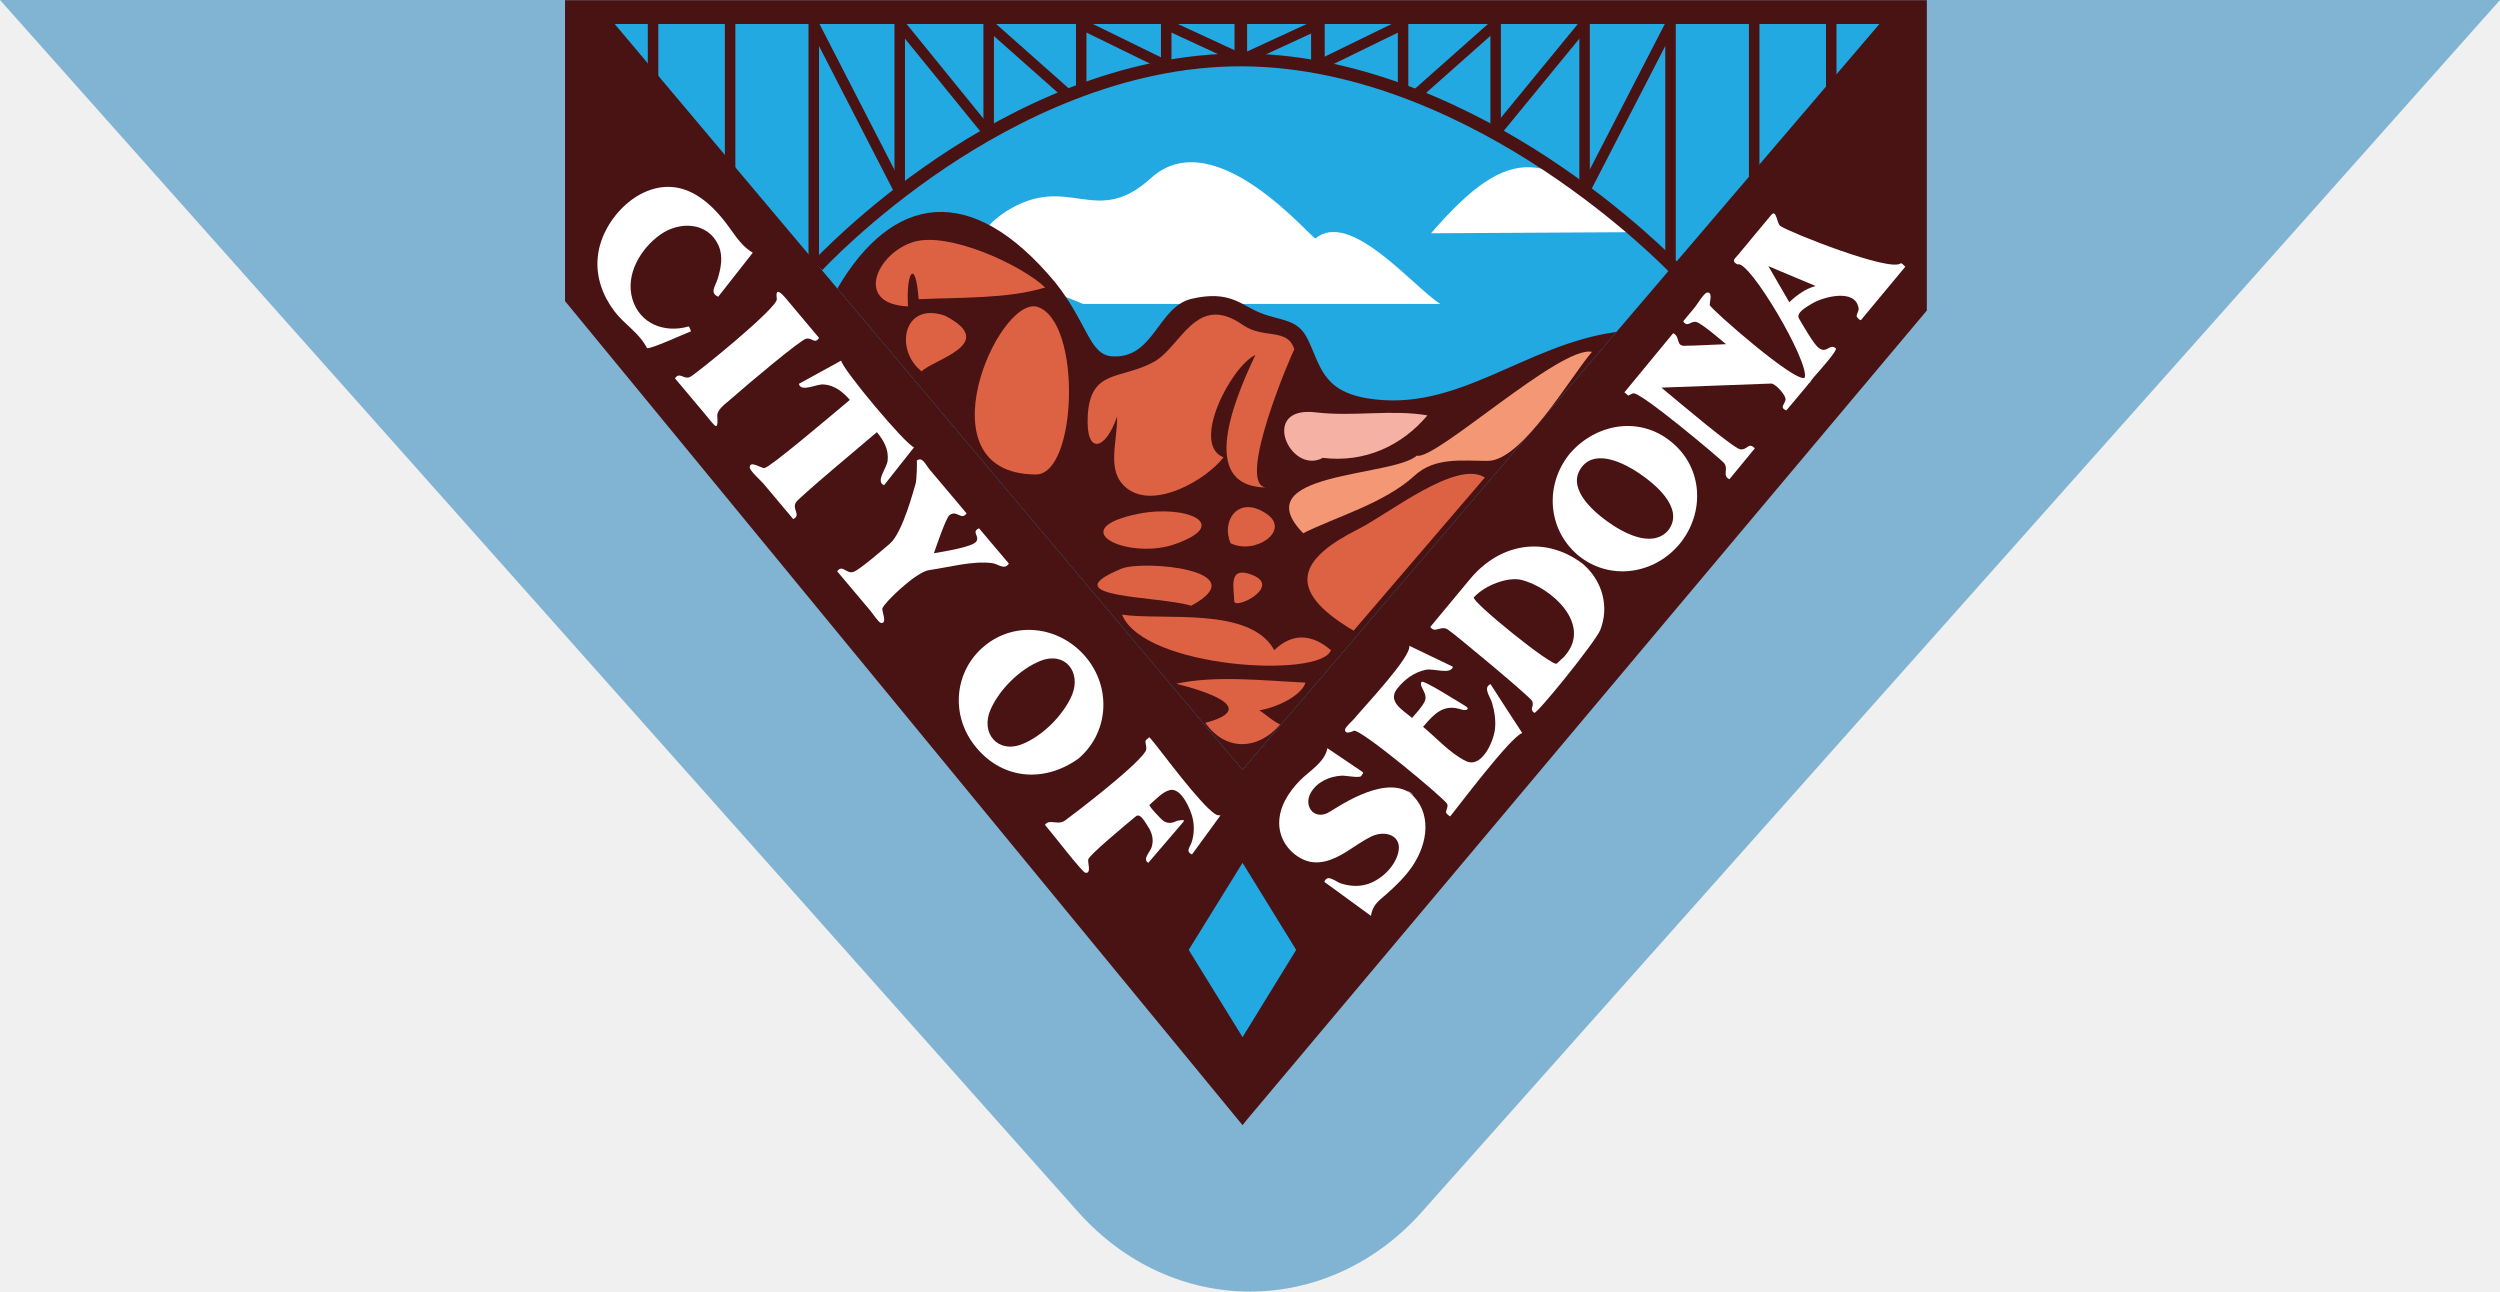
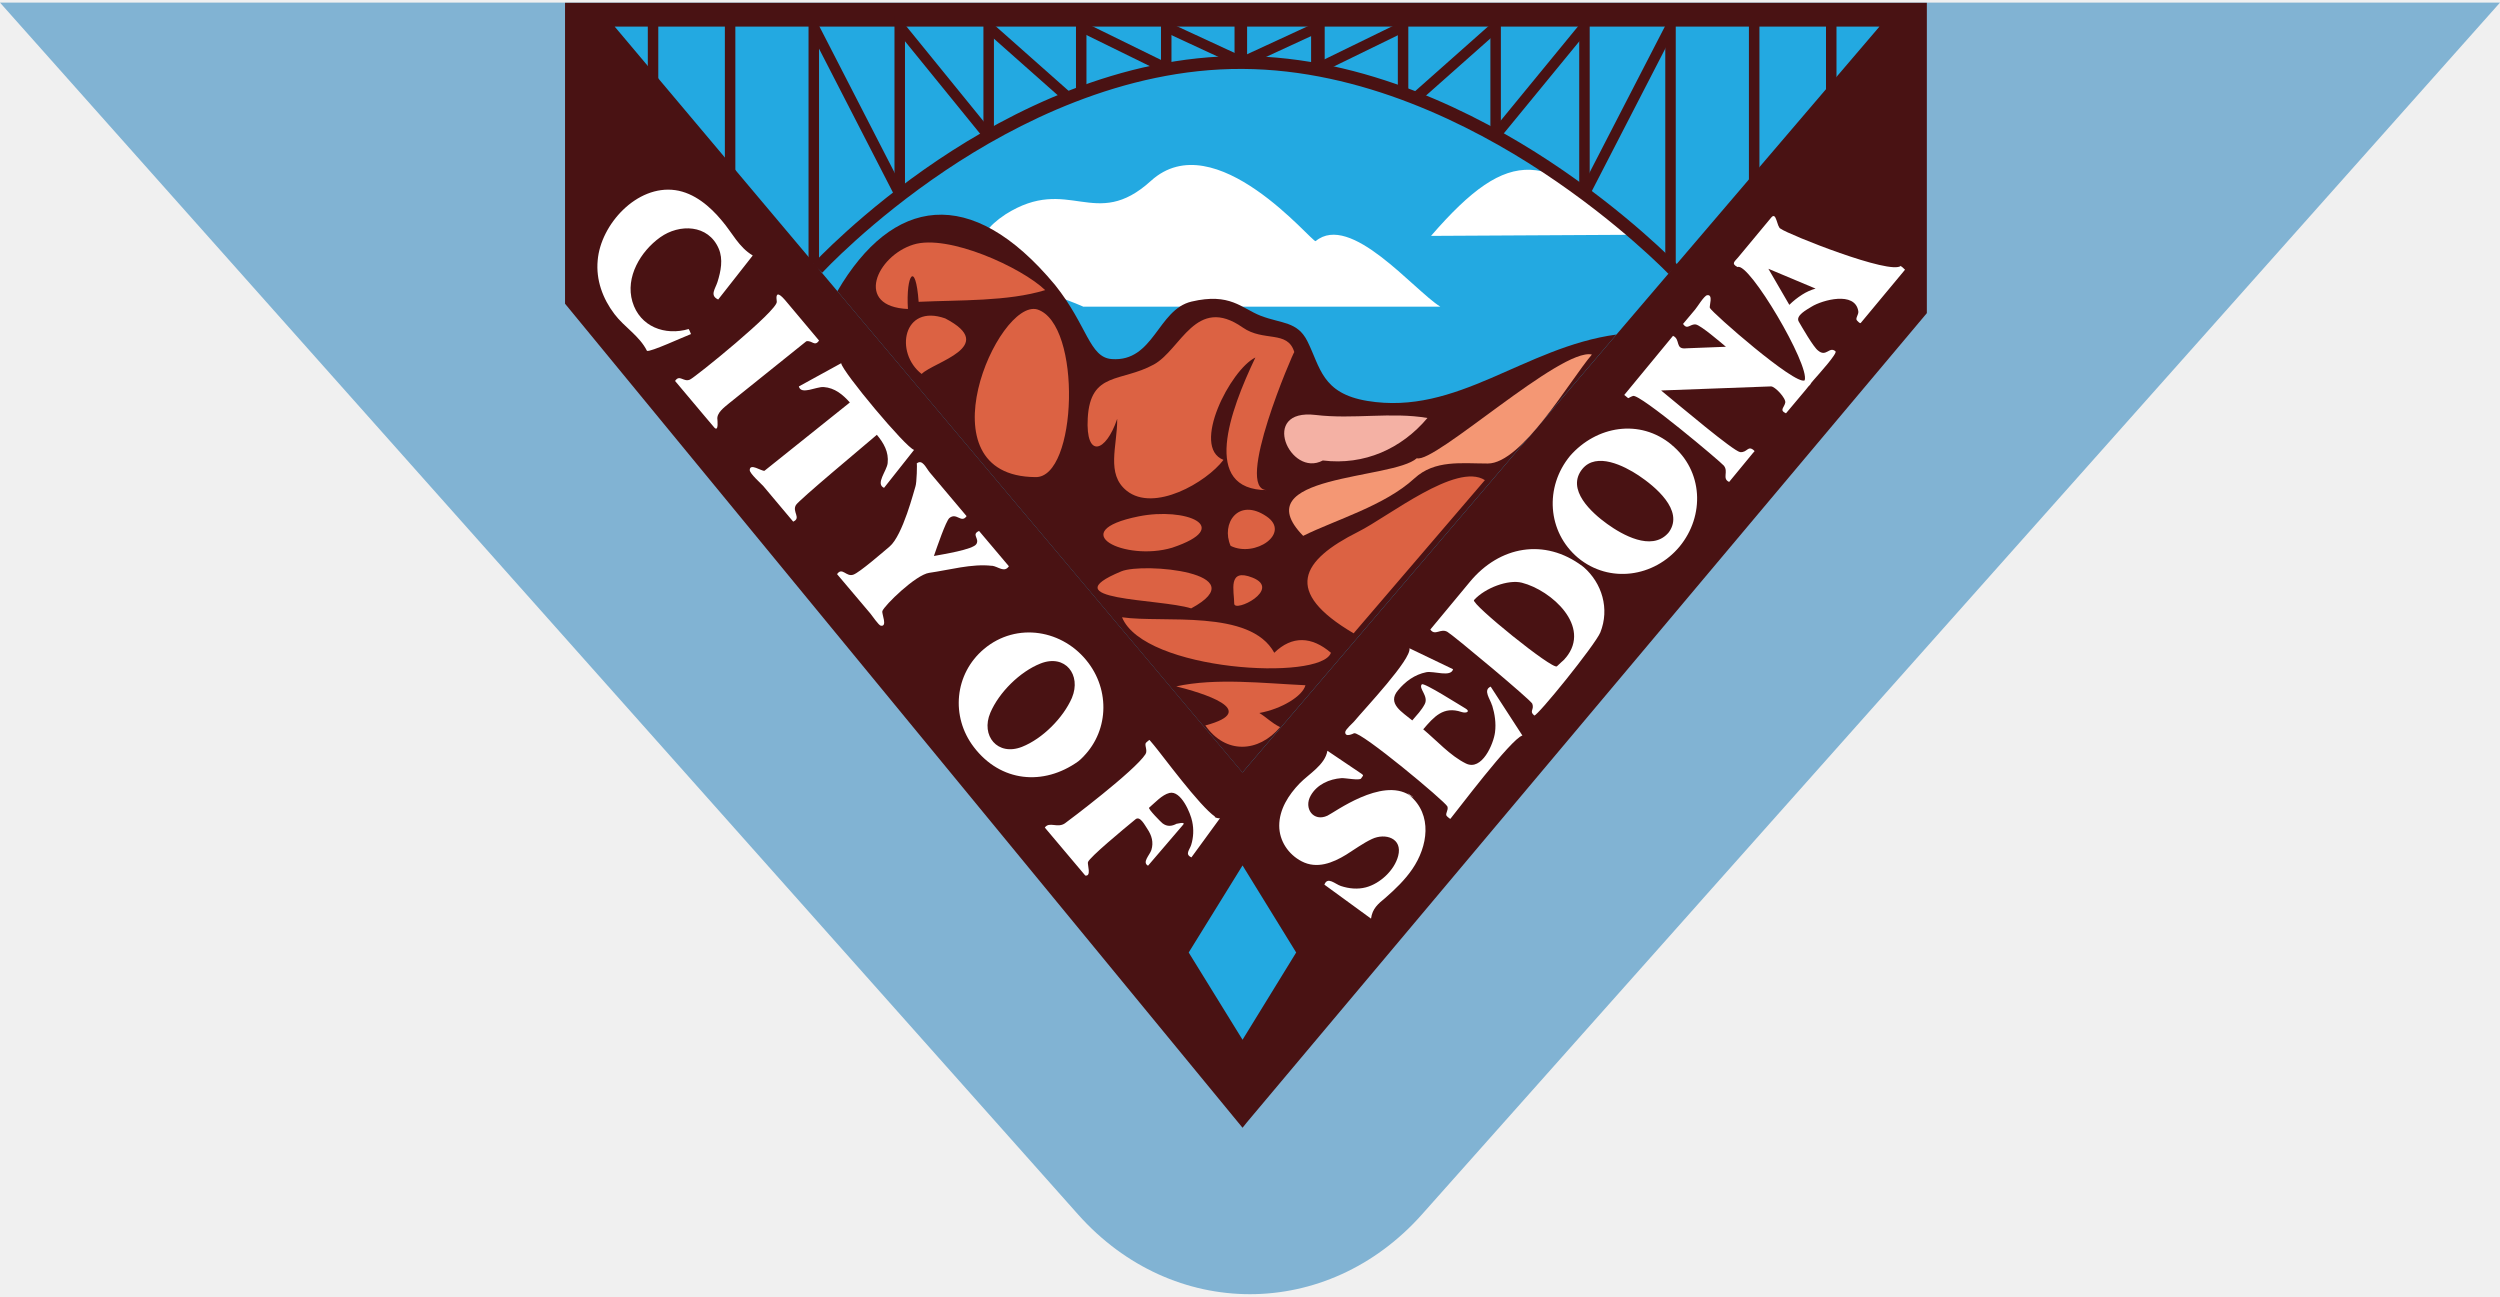
- <svg xmlns="http://www.w3.org/2000/svg" version="1.0" id="Layer_1" x="0px" y="0px" width="186.643px" height="96.425px" viewBox="0 0 186.643 96.425" enable-background="new 0 0 186.643 96.425" xml:space="preserve">
-   <g id="Layer_2">
-     <path fill="#81B3D3" d="M186.643,0H0l80.486,90.474c7.061,7.936,18.61,7.936,25.67,0L186.643,0z" />
-     <g>
-       <g>
-         <polygon fill="#23A9E1" points="43.242,0.721 92.765,59.071 142.089,1.074    " />
-       </g>
-       <g>
-         <path fill="#FFFFFF" d="M122.023,17.332c-5.062,0.028-10.124,0.056-15.187,0.084C112.837,10.485,115.533,11.226,122.023,17.332L122.023,17.332z" />
-       </g>
-       <g>
-         <path fill="#FFFFFF" d="M80.849,22.69c8.895,0,17.786,0,26.68,0c-1.985-1.233-6.708-7.059-9.308-4.893 c-0.212,0.178-7.505-8.848-12.296-4.499c-4.179,3.799-6.12-0.498-10.857,2.511C69.669,19.379,78.188,21.484,80.849,22.69 L80.849,22.69z" />
-       </g>
-       <path fill="#491213" d="M93.104,0.016h-50.92v22.463l50.581,61.522l0.339-0.424l50.748-60.394V0.016H93.104z M93.104,57.068 l-0.339,0.409L45.892,1.793h47.211h47.208L93.104,57.068z" />
-       <path fill="#491213" d="M92.765,57.477l0.339-0.409L120.68,24.78c-6.913,0.949-11.864,6.077-18.604,4.956 c-3.396-0.564-3.498-2.514-4.469-4.456c-0.746-1.493-1.937-1.303-3.487-1.91c-1.442-0.565-2.277-1.738-5.162-1.061 c-2.528,0.593-2.807,4.518-5.952,4.293c-1.689-0.121-1.811-2.497-4.244-5.539c-6.302-7.571-12.158-6.523-16.247,0.475 L92.765,57.477z" />
-       <g>
-         <polygon fill="#23A9E1" points="88.745,70.916 92.765,64.416 96.769,70.916 92.765,77.43    " />
-       </g>
-       <g>
-         <path fill="#491213" d="M124.567,20.258c-0.035-0.039-3.714-3.86-9.46-7.639c-5.281-3.474-13.444-7.624-22.346-7.667 C83.84,4.903,75.79,9.039,70.605,12.518c-5.632,3.78-9.18,7.61-9.215,7.648l-0.706-0.649c0.036-0.04,3.661-3.954,9.387-7.796 c5.298-3.554,13.54-7.774,22.696-7.729c9.144,0.044,17.493,4.287,22.888,7.837c5.832,3.839,9.57,7.727,9.606,7.766 L124.567,20.258z" />
-       </g>
-       <g>
-         <rect x="48.363" y="1.2" fill="#491213" width="0.783" height="6.627" />
-       </g>
-       <g>
-         <rect x="54.116" y="0.933" fill="#491213" width="0.783" height="12.634" />
-       </g>
-       <g>
-         <rect x="60.363" y="1.017" fill="#491213" width="0.784" height="18.43" />
-       </g>
-       <g>
-         <rect x="66.779" y="0.933" fill="#491213" width="0.783" height="13.495" />
-       </g>
-       <g>
-         <rect x="73.42" y="0.819" fill="#491213" width="0.784" height="9.18" />
-       </g>
-       <g>
-         <rect x="80.33" y="1.074" fill="#491213" width="0.782" height="5.683" />
-       </g>
-       <g>
-         <rect x="86.676" y="0.918" fill="#491213" width="0.783" height="4.104" />
-       </g>
-       <g>
-         <rect x="56.928" y="7.699" transform="matrix(-0.4571 -0.8894 0.8894 -0.4571 86.0255 68.6893)" fill="#491213" width="14.095" height="0.784" />
-       </g>
-       <g>
-         <rect x="65.248" y="5.536" transform="matrix(-0.6306 -0.7761 0.7761 -0.6306 110.4178 64.4075)" fill="#491213" width="10.575" height="0.783" />
-       </g>
-       <g>
-         <rect x="72.811" y="4.074" transform="matrix(-0.7484 -0.6633 0.6633 -0.7484 131.3064 58.7461)" fill="#491213" width="7.972" height="0.783" />
-       </g>
-       <g>
-         <rect x="80.394" y="2.974" transform="matrix(-0.8984 -0.4393 0.4393 -0.8984 157.8131 43.247)" fill="#491213" width="7.032" height="0.783" />
-       </g>
-       <g>
-         <rect x="86.769" y="2.738" transform="matrix(-0.9076 -0.4199 0.4199 -0.9076 170.1622 43.7135)" fill="#491213" width="6.246" height="0.783" />
-       </g>
-       <g>
-         <rect x="136.324" y="1.257" fill="#491213" width="0.783" height="5.781" />
-       </g>
-       <g>
-         <rect x="130.571" y="0.721" fill="#491213" width="0.784" height="12.973" />
-       </g>
-       <g>
-         <rect x="124.325" y="1.257" fill="#491213" width="0.782" height="18.458" />
-       </g>
-       <g>
-         <rect x="117.909" y="1.031" fill="#491213" width="0.782" height="13.241" />
-       </g>
-       <g>
-         <rect x="111.268" y="0.989" fill="#491213" width="0.783" height="9.011" />
-       </g>
-       <g>
-         <rect x="104.358" y="0.679" fill="#491213" width="0.783" height="6.078" />
-       </g>
-       <g>
-         <rect x="97.883" y="1.172" fill="#491213" width="1.015" height="3.85" />
-       </g>
-       <g>
-         <rect x="121.129" y="1.052" transform="matrix(-0.8889 -0.4582 0.4582 -0.8889 225.8566 70.8436)" fill="#491213" width="0.782" height="13.956" />
-       </g>
-       <g>
-         <rect x="114.566" y="0.643" transform="matrix(-0.7732 -0.6342 0.6342 -0.7732 200.1183 83.3156)" fill="#491213" width="0.783" height="10.461" />
-       </g>
-       <g>
-         <rect x="108.268" y="0.475" transform="matrix(-0.6634 -0.7482 0.7482 -0.6634 177.4106 88.722)" fill="#491213" width="0.783" height="7.97" />
-       </g>
-       <g>
-         <rect x="101.169" y="-0.154" transform="matrix(-0.4385 -0.8987 0.8987 -0.4385 143.0711 96.1146)" fill="#491213" width="0.784" height="7.032" />
-       </g>
-       <g>
-         <rect x="95.196" y="0.013" transform="matrix(-0.4191 -0.908 0.908 -0.4191 132.7973 91.2395)" fill="#491213" width="0.783" height="6.246" />
-       </g>
-       <g>
-         <g>
-           <path fill="#FFFFFF" d="M65.464,32.265c0.513,0.618,0.891,1.284,0.806,2.116c-0.059,0.579-0.936,1.55-0.27,1.846 c0.747-0.945,1.495-1.889,2.242-2.834c-0.602-0.151-5.365-5.848-5.442-6.472c-1.053,0.578-2.106,1.156-3.159,1.734 c0.164,0.661,1.294,0.005,1.854,0.046c0.828,0.06,1.425,0.56,1.953,1.152c-1.728,1.449-5.931,5.017-6.374,5.09 c-0.226,0.036-1.088-0.601-1.101-0.056c-0.006,0.262,0.852,1.014,1.015,1.21c0.743,0.884,1.485,1.769,2.229,2.653 c0.619-0.282-0.11-0.732,0.205-1.243C59.654,37.133,64.323,33.24,65.464,32.265L65.464,32.265z" />
-         </g>
-         <g>
-           <path fill="#FFFFFF" d="M60.191,25.285c0.443-0.095,0.624,0.434,0.958-0.056c-0.816-0.973-1.633-1.945-2.449-2.917 c-0.371-0.442-0.84-0.916-0.706,0.018c0.089,0.63-6.113,5.664-6.493,5.82c-0.479,0.197-0.758-0.417-1.109,0.097 c0.731,0.869,1.461,1.739,2.193,2.608c0.246,0.292,0.477,0.612,0.747,0.882c0.339,0.339,0.208-0.672,0.224-0.585 c-0.091-0.513,0.527-0.948,0.855-1.228C55.956,28.563,59.809,25.336,60.191,25.285z" />
-         </g>
-         <g>
-           <path fill="#FFFFFF" d="M51.42,24.368c-1.767,0.523-3.65-0.164-4.207-2.042c-0.543-1.835,0.614-3.757,2.071-4.801 c1.439-1.032,3.589-0.97,4.373,0.838c0.346,0.799,0.158,1.706-0.094,2.502c-0.16,0.506-0.597,1,0.056,1.289 c0.86-1.096,1.721-2.19,2.581-3.286c-1.055-0.633-1.518-1.683-2.3-2.595c-0.882-1.071-2.064-2.079-3.482-2.284 c-2.87-0.406-5.574,2.556-5.795,5.245c-0.136,1.457,0.374,2.848,1.246,4.001c0.75,0.994,1.868,1.623,2.435,2.754 c0.262,0.095,2.705-1.033,3.286-1.255C51.538,24.623,51.501,24.459,51.42,24.368C50.659,24.594,51.42,24.368,51.42,24.368z" />
-         </g>
-         <g>
-           <path fill="#FFFFFF" d="M90.72,60.777c-1.15-0.768-4.025-4.689-4.573-5.341c-0.108-0.13-0.219-0.261-0.329-0.392 c-0.011-0.014-0.284,0.225-0.246,0.191c-0.173,0.145,0.134,0.573-0.052,0.864c-0.793,1.241-5.758,4.983-6.016,5.163 c-0.556,0.384-1.164-0.159-1.489,0.316c0.719,0.854,2.78,3.543,3.019,3.582c0.479,0.078,0.148-0.815,0.211-1 c0.123-0.369,2.633-2.445,3.549-3.211c0.336-0.281,0.688,0.426,0.888,0.723c0.327,0.484,0.474,1,0.298,1.568 c-0.116,0.37-0.717,0.92-0.25,1.174c0.619-0.723,2.361-2.754,2.613-3.049c0.252-0.293-0.566-0.037-0.469-0.087 c-0.37,0.191-0.718,0.235-1.063-0.028c-0.096-0.071-1.089-1.082-0.99-1.166c0.431-0.361,0.959-0.963,1.517-1.1 c0.862-0.213,1.582,1.516,1.709,2.129c0.121,0.578,0.104,1.186-0.076,1.75c-0.124,0.387-0.487,0.696,0.018,0.93 c0.712-0.974,1.422-1.946,2.131-2.92C90.974,60.88,90.842,60.848,90.72,60.777C90.593,60.692,90.859,60.847,90.72,60.777z" />
-         </g>
-         <g>
-           <path fill="#FFFFFF" d="M80.496,56.646c2.205-1.855,2.482-5.053,0.769-7.339c-1.867-2.489-5.371-3.096-7.804-1.052 c-2.204,1.854-2.489,5.047-0.758,7.325C74.694,58.201,77.902,58.498,80.496,56.646C81.652,55.671,80.397,56.716,80.496,56.646z M80.031,51.893c-0.647,1.51-2.201,3.063-3.732,3.667c-1.818,0.715-3.1-0.827-2.36-2.553c0.65-1.516,2.203-3.057,3.737-3.666 C79.528,48.606,80.742,50.187,80.031,51.893C79.65,52.783,80.102,51.724,80.031,51.893z" />
-         </g>
-         <g>
-           <path fill="#FFFFFF" d="M74.052,42.037c0.475,0.06,0.926,0.55,1.269,0.042c-0.742-0.879-1.484-1.758-2.228-2.637 c-0.595,0.269,0.047,0.549-0.194,0.971c-0.244,0.427-2.56,0.781-3.176,0.89c0.224-0.644,0.895-2.615,1.157-2.835 c0.544-0.445,0.883,0.432,1.283-0.141c-0.915-1.084-1.829-2.169-2.743-3.253c-0.31-0.366-0.559-1.028-0.98-0.68 c0.038-0.031,0.006,1.472-0.089,1.733c-0.086,0.236-0.936,3.638-1.926,4.47c-0.493,0.414-2.237,1.934-2.702,2.097 c-0.541,0.189-0.825-0.598-1.22-0.038c0.83,0.986,1.661,1.971,2.491,2.957c0.125,0.148,0.602,0.863,0.767,0.893 c0.521,0.094,0.06-0.893,0.113-1.086c0.151-0.431,2.5-2.719,3.497-2.859C70.832,42.356,72.571,41.859,74.052,42.037 C74.391,42.079,73.7,41.994,74.052,42.037z" />
-         </g>
-       </g>
-       <g>
-         <path fill="#DC6243" d="M67.792,22.874c-4.043-0.167-2.351-3.954,0.395-4.808c2.611-0.813,8.089,1.717,9.843,3.398 c-2.783,0.855-6.386,0.732-9.447,0.874C68.357,19.218,67.625,20.306,67.792,22.874L67.792,22.874z" />
-       </g>
-       <g>
-         <path fill="#DC6243" d="M68.807,27.724c-2.04-1.579-1.396-5.266,1.763-4.146C74.575,25.662,69.714,26.817,68.807,27.724 C68.807,27.724,68.849,27.682,68.807,27.724z" />
-       </g>
-       <g>
-         <path fill="#DC6243" d="M77.295,35.423c-8.62-0.071-2.792-13.322,0.141-12.521C80.809,23.975,80.431,35.524,77.295,35.423 L77.295,35.423z" />
-       </g>
-       <g>
-         <path fill="#DC6243" d="M83.401,31.094c-0.84,2.501-2.361,2.968-2.192-0.07c0.194-3.503,2.479-2.662,4.93-4.004 c2.04-1.119,3.139-5.214,6.641-2.765c1.562,1.093,3.352,0.179,3.851,1.833c-0.025-0.084-4.545,10.308-2.031,10.308 c-4.961,0-2.773-5.922-0.874-9.899c-1.847,0.885-4.842,6.688-2.382,7.643c-1.281,1.686-5.194,3.945-7.234,2.298 C82.558,35.189,83.418,33.113,83.401,31.094L83.401,31.094z" />
-       </g>
-       <g>
-         <path fill="#DC6243" d="M87.505,40.697c-3.489,1.046-8.122-1.207-2.51-2.34C88.478,37.653,92.182,39.135,87.505,40.697 C87.646,40.655,87.377,40.74,87.505,40.697z" />
-       </g>
-       <g>
-         <path fill="#DC6243" d="M91.875,40.556c-0.736-1.658,0.562-3.635,2.68-2.199C96.402,39.609,93.704,41.463,91.875,40.556 L91.875,40.556z" />
-       </g>
-       <g>
-         <path fill="#DC6243" d="M88.929,45.224c-2.411-0.747-10.537-0.561-5.218-2.764C85.351,41.781,93.865,42.558,88.929,45.224 L88.929,45.224z" />
-       </g>
-       <g>
-         <path fill="#DC6243" d="M92.144,44.871c-0.007-0.96-0.512-2.679,1.354-1.946C95.733,43.804,92.144,45.576,92.144,44.871 C92.144,44.871,92.144,44.702,92.144,44.871z" />
-       </g>
-       <g>
-         <path fill="#DC6243" d="M99.363,48.538c-1.437-1.227-2.891-1.295-4.229,0c-1.795-3.293-8.318-2.19-11.366-2.651 C85.406,49.916,98.632,50.667,99.363,48.538L99.363,48.538z" />
-       </g>
-       <g>
-         <path fill="#DC6243" d="M97.46,50.962c-3.151-0.146-6.671-0.563-9.646,0.084c1.86,0.466,6.396,1.795,2.172,2.918 c1.515,2.168,3.973,2.029,5.584,0.127c-0.655-0.322-1.01-0.719-1.552-1.057C95.69,52.731,97.252,51.767,97.46,50.962 L97.46,50.962z" />
-       </g>
-       <g>
-         <path fill="#DC6243" d="M101.056,47.085c-5.288-3.112-3.95-5.427,0.354-7.586c2.254-1.131,7.324-5.208,9.447-3.85 C107.589,39.461,104.322,43.273,101.056,47.085L101.056,47.085z" />
-       </g>
-       <g>
-         <path fill="#F49774" d="M97.291,39.809c-4.479-4.601,6.689-4.178,8.487-5.796c1.311,0.437,10.768-8.283,13.071-7.741 c-1.655,1.941-5.22,8.136-7.775,8.136c-1.964,0-3.95-0.292-5.472,1.107C103.378,37.563,99.694,38.605,97.291,39.809 L97.291,39.809z" />
-       </g>
-       <g>
-         <path fill="#F4B1A4" d="M98.758,34.183c-2.453,1.319-4.772-3.907-0.537-3.398c2.813,0.338,5.662-0.237,8.348,0.226 C104.642,33.302,101.863,34.564,98.758,34.183L98.758,34.183z" />
-       </g>
-       <g>
-         <rect x="92.167" y="1.426" fill="#491213" width="0.938" height="3.313" />
-       </g>
-       <g>
-         <g>
-           <path fill="#FFFFFF" d="M111.39,52.466c0.191,0.648,0.299,1.332,0.215,2.009c-0.107,0.873-0.979,2.925-2.173,2.34 c-1.169-0.573-2.194-1.728-3.188-2.552c0.802-0.936,1.507-1.749,2.854-1.295c0.37,0.123,0.688-0.036,0.299-0.262 c-0.405-0.234-3.114-1.965-3.261-1.799c-0.271,0.311,0.528,0.868,0.221,1.473c-0.229,0.447-0.61,0.834-0.932,1.219 c-0.72-0.607-1.923-1.253-1.057-2.256c0.542-0.66,1.25-1.172,2.098-1.342c0.565-0.114,1.841,0.389,2.006-0.224 c-1.087-0.522-2.172-1.044-3.258-1.565c0.177,0.799-3.349,4.525-4.131,5.464c-0.113,0.137-0.658,0.609-0.664,0.797 c-0.009,0.429,0.622,0.097,0.657,0.084c0.486-0.18,6.816,5.109,6.973,5.471c0.1,0.281-0.221,0.574-0.029,0.732 c-0.011-0.01,0.228,0.216,0.253,0.184c0.391-0.468,4.522-5.975,5.374-6.217c-0.794-1.215-1.588-2.43-2.368-3.652 C110.689,51.333,111.26,52.024,111.39,52.466z" />
-         </g>
-         <g>
-           <path fill="#FFFFFF" d="M105.229,59.169c-2.077-1.34-5.596,1.279-6.125,1.531c-1.039,0.492-1.789-0.543-1.251-1.502 c0.469-0.83,1.393-1.234,2.31-1.289c0.277-0.017,1.35,0.198,1.459,0.026c0.13-0.202,0.228-0.22,0.042-0.345 c-0.856-0.579-1.712-1.156-2.567-1.734c-0.176,1.055-1.385,1.727-2.076,2.441c-0.823,0.854-1.52,1.93-1.52,3.156 c0,1.135,0.679,2.142,1.677,2.66c1.136,0.592,2.317,0.116,3.324-0.511c0.627-0.392,1.254-0.856,1.924-1.171 c0.996-0.467,2.304-0.062,1.953,1.27c-0.282,1.073-1.351,2.061-2.405,2.34c-0.616,0.164-1.27,0.109-1.872-0.09 c-0.432-0.142-0.993-0.734-1.23-0.111c1.161,0.846,2.321,1.691,3.482,2.537c0.103-0.76,0.522-1.09,1.086-1.564 c0.735-0.645,1.438-1.32,1.994-2.13C106.593,62.99,106.972,60.621,105.229,59.169z" />
-         </g>
-         <g>
-           <path fill="#FFFFFF" d="M105.229,59.169C106.154,59.767,104.638,58.675,105.229,59.169L105.229,59.169z" />
-         </g>
-         <g>
-           <path fill="#FFFFFF" d="M134.462,21.855C134.455,21.859,134.455,21.859,134.462,21.855L134.462,21.855z" />
-         </g>
-         <g>
-           <path fill="#FFFFFF" d="M141.92,19.645c-0.729,0.729-8.42-2.341-8.982-2.764c-0.29-0.116-0.3-1.321-0.705-0.833 c-0.404,0.488-0.81,0.976-1.216,1.463c-0.418,0.505-0.837,1.009-1.256,1.513c-0.26,0.314-0.537,0.458-0.038,0.72 c0.837-0.419,5.417,7.346,5.008,8.461c-0.725,0.376-6.915-5.057-7.081-5.415c-0.052-0.146,0.273-1.021-0.211-0.945 c-0.229,0.036-0.743,0.896-0.889,1.072c-0.297,0.357-0.592,0.715-0.889,1.072c0.332,0.485,0.517-0.021,0.959,0.042 c0.383,0.077,1.844,1.331,2.241,1.664c-0.725,0.027-2.685,0.131-2.934,0.113c-0.903,0.112-0.422-0.663-1.015-0.931 c-0.759,0.922-1.52,1.843-2.277,2.764c-0.441,0.536-0.885,1.072-1.326,1.607c-0.054,0.065-0.047,0.032,0.05,0.112 c0.33,0.273,0.104,0.168,0.568,0.006c0.506-0.177,6.559,4.931,6.776,5.19c0.377,0.45-0.154,0.975,0.411,1.221 c0.6-0.728,1.198-1.457,1.798-2.184c0.091-0.11,0.141-0.1,0.021-0.198c-0.427-0.353-0.476,0.212-1.002,0.154 c-0.533-0.089-4.395-3.369-5.895-4.61c1.822-0.068,7.291-0.271,8.199-0.304c0.3-0.011,1.139,0.896,1.068,1.216 c-0.081,0.378-0.463,0.558,0.054,0.794c0.479-0.575,0.985-1.149,1.456-1.734l0,0l0.227-0.282 c0.076-0.052,0.146-0.145,0.21-0.265l0.168-0.211c0.425-0.485,1.8-2.006,1.635-2.15c-0.461-0.4-0.685,0.466-1.298-0.054 c-0.348-0.249-1.223-1.788-1.443-2.162c-0.264-0.449,0.608-0.897,0.964-1.119c0.776-0.482,3.247-1.183,3.482,0.348 c0.04,0.258-0.271,0.55-0.084,0.704c0.044,0.037,0.204,0.242,0.27,0.163c0.163-0.197,2.361-2.843,3.3-3.969 C142.146,19.832,142.037,19.69,141.92,19.645z M134.546,21.801C134.623,21.752,134.699,21.703,134.546,21.801 c-0.051,0.032-0.074,0.047-0.084,0.054c0.014-0.008,0.047-0.03,0.082-0.052c-0.345,0.22-0.668,0.473-0.958,0.761 c-0.521-0.897-1.044-1.795-1.564-2.693c1.177,0.491,2.352,0.985,3.524,1.481C135.192,21.45,134.855,21.605,134.546,21.801z" />
-         </g>
-         <g>
-           <path fill="#FFFFFF" d="M124.801,33.012c-2.375-1.979-5.63-1.404-7.586,0.832c-1.903,2.312-1.712,5.663,0.605,7.615 c2.339,1.926,5.67,1.438,7.572-0.846C127.29,38.31,127.16,34.945,124.801,33.012z M124.52,39.626 c-0.019,0.02-0.025,0.027-0.026,0.027c-1.232,1.292-3.358,0.096-4.505-0.731c-1.146-0.829-3.111-2.57-1.856-4.104 c1.056-1.287,3.124-0.231,4.191,0.482c1.2,0.803,3.412,2.596,2.276,4.216C124.674,39.426,124.726,39.368,124.52,39.626z" />
-         </g>
-         <g>
-           <path fill="#FFFFFF" d="M124.801,33.012C125.972,33.971,124.548,32.801,124.801,33.012L124.801,33.012z" />
-         </g>
-         <g>
-           <path fill="#FFFFFF" d="M124.492,39.653c0.009-0.01,0.018-0.018,0.026-0.027c0.029-0.037,0.056-0.073,0.08-0.11 C124.549,39.577,124.488,39.653,124.492,39.653z" />
-         </g>
-         <g>
-           <path fill="#FFFFFF" d="M118.209,42.136c0.112,0.094,0.273,0.224-0.063-0.057c-2.835-2.127-6.194-1.504-8.402,1.157 c-0.988,1.189-1.976,2.378-2.961,3.567c0.351,0.512,0.763-0.118,1.273,0.176c0.436,0.25,6.244,5.101,6.339,5.366 c0.164,0.458-0.255,0.548,0.144,0.875c0.172,0.143,4.536-5.245,4.935-6.191C120.164,45.274,119.614,43.351,118.209,42.136z M116.891,48.89c-0.24,0.296-0.044,0.054-0.665,0.65c-0.306,0.293-6.438-4.675-6.192-4.944c0.835-0.918,2.567-1.556,3.577-1.297 C115.801,43.859,118.824,46.559,116.891,48.89z" />
-         </g>
-       </g>
-     </g>
+ <svg xmlns="http://www.w3.org/2000/svg" width="187" height="97" viewBox="0 0 186.643 96.425">
+   <path fill="#81b3d3" d="M186.643 0H0l80.486 90.474c7.06 7.936 18.6 7.936 25.67 0L186.643 0z" />
+   <path fill="#23a9e1" d="M43.242.72l49.523 58.35L142.09 1.074z" />
+   <path d="M122.023 17.332l-15.187.084c6-6.93 8.697-6.2 15.187-.084zM80.85 22.7h26.68c-1.985-1.233-6.708-7.06-9.308-4.893-.212.178-7.505-8.848-12.296-4.5-4.18 3.8-6.12-.498-10.857 2.5-5.4 3.57 3.12 5.675 5.78 6.88z" fill="#fff" />
+   <g fill="#491213">
+     <path d="M93.104.016h-50.92V22.48L92.765 84l.34-.424 50.748-60.394V.016H93.104zm0 57.052l-.34.41L45.892 1.793h94.42L93.104 57.068z" />
+     <path d="M92.765 57.477l.34-.41L120.68 24.78c-6.913.95-11.864 6.077-18.604 4.956-3.396-.564-3.498-2.514-4.47-4.456-.746-1.493-1.937-1.303-3.487-1.9-1.442-.565-2.277-1.738-5.162-1.06-2.528.593-2.807 4.518-5.952 4.293-1.69-.12-1.81-2.497-4.244-5.54-6.302-7.57-12.158-6.523-16.247.475l30.25 35.94z" />
+   </g>
+   <path fill="#23a9e1" d="M88.745 70.916l4.02-6.5 4.004 6.5-4.004 6.514z" />
+   <g fill="#491213">
+     <path d="M124.567 20.258c-.035-.04-3.714-3.86-9.46-7.64-5.28-3.474-13.444-7.624-22.346-7.667-8.92-.05-16.97 4.087-22.156 7.566-5.632 3.78-9.18 7.6-9.215 7.648l-.706-.65c.036-.04 3.66-3.954 9.387-7.796 5.298-3.554 13.54-7.774 22.696-7.73 9.144.044 17.493 4.287 22.888 7.837 5.832 3.84 9.57 7.727 9.606 7.766l-.694.663zM48.363 1.2h.783v6.627h-.783z" />
+     <path d="M54.116.933h.783v12.634h-.783zm6.247.084h.784v18.43h-.784zM66.78.933h.783v13.495h-.783zM73.42.82h.784V10h-.784z" />
+     <path d="M80.33 1.074h.782v5.683h-.782zm6.346-.156h.783v4.104h-.783zM66.85 14.538L60.408 2.002l.697-.358 6.443 12.536zm6.72-4.26L66.9 2.07l.608-.494 6.67 8.207z" />
+     <path d="M79.517 7.402L73.55 2.114l.52-.586 5.966 5.288zm7.377-2.144l-6.318-3.1.344-.703 6.318 3.1zm5.666-.464L86.9 2.17l.33-.7 5.67 2.623zm43.764-3.537h.783v5.78h-.783zM130.57.72h.784v12.973h-.784zm-6.245.537h.782v18.458h-.782zM117.9 1.03h.782v13.24h-.782zM111.268 1h.783v9h-.783z" />
+     <path d="M104.358.68h.783v6.078h-.783zm-6.475.492h1.015v3.85h-1.015zm20.784 13.235l-.695-.358 6.395-12.405.695.358zm-6.723-4.247l-.605-.497 6.634-8.088.605.497z" />
+     <path d="M105.94 7.4l-.52-.586 5.963-5.287.52.586zm-7.37-2.138l-.344-.705 6.32-3.084.344.705zm-5.658-.466l-.328-.7 5.67-2.618.328.7z" />
+   </g>
+   <path d="M65.464 32.265c.513.618.9 1.284.806 2.116-.06.58-.936 1.55-.27 1.846l2.242-2.834c-.602-.15-5.365-5.848-5.442-6.472l-3.16 1.734c.164.66 1.294.005 1.854.046.828.06 1.425.56 1.953 1.152l-6.374 5.1c-.226.036-1.088-.6-1.1-.056-.006.262.852 1.014 1.015 1.2l2.23 2.653c.62-.282-.1-.732.205-1.243.232-.374 4.9-4.267 6.042-5.242zm-5.274-6.98c.443-.095.624.434.958-.056l-2.45-2.917c-.37-.442-.84-.916-.706.018.1.63-6.113 5.664-6.493 5.82-.48.197-.758-.417-1.1.097l2.193 2.608.747.882c.34.34.208-.672.224-.585-.1-.513.527-.948.855-1.228l5.78-4.64zm-8.77-.917c-1.767.523-3.65-.164-4.207-2.042-.543-1.835.614-3.757 2.07-4.8 1.44-1.032 3.6-.97 4.373.838.346.8.158 1.706-.094 2.502-.16.506-.597 1 .056 1.3l2.58-3.286c-1.055-.633-1.518-1.683-2.3-2.595-.882-1.07-2.064-2.08-3.482-2.284-2.87-.406-5.574 2.556-5.795 5.245-.136 1.457.374 2.848 1.246 4 .75.994 1.868 1.623 2.435 2.754.262.095 2.705-1.033 3.286-1.255-.052-.1-.1-.275-.17-.366-.76.226 0 0 0 0zm39.3 36.41c-1.15-.768-4.025-4.7-4.573-5.34l-.33-.392c-.01-.014-.284.225-.246.2-.173.145.134.573-.052.864-.793 1.24-5.758 4.983-6.016 5.163-.556.384-1.164-.16-1.5.316l3.02 3.582c.48.078.148-.815.2-1 .123-.37 2.633-2.445 3.55-3.2.336-.28.688.426.888.723.327.484.474 1 .298 1.568-.116.37-.717.92-.25 1.174l2.613-3.05c.252-.293-.566-.037-.47-.087-.37.2-.718.235-1.063-.028-.096-.07-1.1-1.082-1-1.166.43-.36.96-.963 1.517-1.1.862-.213 1.582 1.516 1.7 2.13a3.45 3.45 0 0 1-.076 1.75c-.124.387-.487.696.018.93l2.13-2.92c-.146.007-.278-.025-.4-.096-.127-.085.14.07 0 0zm-10.224-4.13c2.205-1.855 2.482-5.053.77-7.34-1.867-2.5-5.37-3.096-7.804-1.052-2.204 1.854-2.5 5.047-.758 7.325 2 2.62 5.2 2.918 7.793 1.066 1.156-.975-.1.07 0 0zm-.465-4.753c-.647 1.5-2.2 3.063-3.732 3.667-1.818.715-3.1-.827-2.36-2.553.65-1.516 2.203-3.057 3.737-3.666 1.852-.735 3.066.846 2.355 2.552-.38.9.07-.17 0 0zm-5.98-9.856c.475.06.926.55 1.27.042l-2.228-2.637c-.595.27.047.55-.194.97-.244.427-2.56.78-3.176.9.224-.644.895-2.615 1.157-2.835.544-.445.883.432 1.283-.14l-2.743-3.253c-.3-.366-.56-1.028-.98-.68.038-.03.006 1.472-.1 1.733-.086.236-.936 3.638-1.926 4.47-.493.414-2.237 1.934-2.702 2.097-.54.2-.825-.598-1.22-.038l2.5 2.957c.125.148.602.863.767.893.52.094.06-.893.113-1.086.15-.43 2.5-2.72 3.497-2.86 1.46-.205 3.2-.702 4.68-.524.34.042-.352-.043 0 0z" fill="#fff" />
+   <path d="M67.792 22.874c-4.043-.167-2.35-3.954.395-4.808 2.6-.813 8.1 1.717 9.843 3.398-2.783.855-6.386.732-9.447.874-.226-3.12-.958-2.032-.8.536zm1.015 4.85c-2.04-1.58-1.396-5.266 1.763-4.146 4.005 2.084-.856 3.24-1.763 4.146 0 0 .042-.042 0 0zm8.488 7.7c-8.62-.07-2.792-13.322.14-12.52 3.373 1.073 2.995 12.622-.14 12.52zm6.105-4.33c-.84 2.5-2.36 2.968-2.192-.07.194-3.503 2.48-2.662 4.93-4.004 2.04-1.12 3.14-5.214 6.64-2.765 1.562 1.093 3.352.18 3.85 1.833-.025-.084-4.545 10.308-2.03 10.308-4.96 0-2.773-5.922-.874-9.9-1.847.885-4.842 6.688-2.382 7.643-1.28 1.686-5.194 3.945-7.234 2.298-1.552-1.25-.692-3.325-.7-5.344zm4.105 9.603c-3.5 1.046-8.122-1.207-2.5-2.34 3.483-.704 7.187.778 2.5 2.34.14-.042-.128.043 0 0zm4.37-.14c-.736-1.658.562-3.635 2.68-2.2 1.847 1.252-.85 3.106-2.68 2.2zm-2.945 4.668c-2.4-.747-10.537-.56-5.218-2.764 1.64-.68 10.154.098 5.218 2.764zm3.214-.354c-.007-.96-.512-2.68 1.354-1.946 2.235.88-1.354 2.65-1.354 1.946 0 0 0-.17 0 0zm7.22 3.668c-1.437-1.227-2.9-1.295-4.23 0-1.795-3.293-8.318-2.2-11.366-2.65 1.638 4.03 14.864 4.78 15.595 2.65zm-1.903 2.424c-3.15-.146-6.67-.563-9.646.084 1.86.466 6.396 1.795 2.172 2.918 1.515 2.168 3.973 2.03 5.584.127-.655-.322-1-.72-1.552-1.057 1.672-.303 3.234-1.267 3.442-2.072zm3.596-3.877c-5.288-3.112-3.95-5.427.354-7.586 2.254-1.13 7.324-5.208 9.447-3.85l-9.8 11.436z" fill="#dc6243" />
+   <path fill="#f49774" d="M97.29 39.81c-4.48-4.6 6.69-4.178 8.487-5.796 1.31.437 10.768-8.283 13.07-7.74-1.655 1.94-5.22 8.136-7.775 8.136-1.964 0-3.95-.292-5.472 1.107-2.224 2.048-5.908 3.1-8.31 4.294z" />
+   <path fill="#f4b1a4" d="M98.758 34.183c-2.453 1.32-4.772-3.907-.537-3.398 2.813.338 5.662-.237 8.348.226-1.927 2.29-4.706 3.553-7.81 3.172z" />
+   <path fill="#491213" d="M92.167 1.426h.938V4.74h-.938z" />
+   <g fill="#fff">
+     <path d="M111.4 52.466c.2.648.3 1.332.215 2-.107.873-.98 2.925-2.173 2.34-1.17-.573-2.194-1.728-3.188-2.552.802-.936 1.507-1.75 2.854-1.295.37.123.688-.036.3-.262-.405-.234-3.114-1.965-3.26-1.8-.27.3.528.868.22 1.473-.23.447-.6.834-.932 1.22-.72-.607-1.923-1.253-1.057-2.256.542-.66 1.25-1.172 2.098-1.342.565-.114 1.84.4 2.006-.224l-3.258-1.565c.177.8-3.35 4.525-4.13 5.464-.113.137-.658.6-.664.797-.01.43.622.097.657.084.486-.18 6.816 5.1 6.973 5.47.1.28-.22.574-.03.732-.01-.01.228.216.253.184.4-.468 4.522-5.975 5.374-6.217l-2.368-3.652c-.6.258-.02.95.1 1.4zm-6.17 6.704c-2.077-1.34-5.596 1.28-6.125 1.53-1.04.492-1.8-.543-1.25-1.502.47-.83 1.393-1.234 2.3-1.3.277-.017 1.35.198 1.46.026.13-.202.228-.22.042-.345L99.1 55.855c-.176 1.055-1.385 1.727-2.076 2.44-.823.854-1.52 1.93-1.52 3.156 0 1.135.68 2.142 1.677 2.66 1.136.592 2.317.116 3.324-.5.627-.392 1.254-.856 1.924-1.17.996-.467 2.304-.062 1.953 1.27-.282 1.073-1.35 2.06-2.405 2.34-.616.164-1.27.1-1.872-.1-.432-.142-.993-.734-1.23-.1l3.482 2.537c.103-.76.522-1.1 1.086-1.564.735-.645 1.438-1.32 1.994-2.13 1.16-1.693 1.538-4.062-.205-5.514z" />
+     <path d="M105.23 59.17c.925.598-.59-.494 0 0z" />
+     <path d="M134.462 21.855z" />
+     <path d="M141.92 19.645c-.73.73-8.42-2.34-8.982-2.764-.3-.116-.3-1.32-.705-.833l-2.472 2.976c-.26.314-.537.458-.038.72.837-.42 5.417 7.346 5.008 8.46-.725.376-6.915-5.057-7.08-5.415-.052-.146.273-1.02-.2-.945-.23.036-.743.896-.9 1.072l-.9 1.072c.332.485.517-.02.96.042.383.077 1.844 1.33 2.24 1.664l-2.934.113c-.903.112-.422-.663-1.015-.93l-3.603 4.37c-.054.065-.047.032.05.112.33.273.104.168.568.006.506-.177 6.56 4.93 6.776 5.2.377.45-.154.975.4 1.22l1.798-2.184c.1-.1.14-.1.02-.198-.427-.353-.476.212-1.002.154-.533-.1-4.395-3.37-5.895-4.6l8.2-.304c.3-.01 1.14.896 1.068 1.216-.08.378-.463.558.054.794l1.456-1.734.227-.282a.74.74 0 0 0 .21-.265l.168-.2c.425-.485 1.8-2.006 1.635-2.15-.46-.4-.685.466-1.298-.054-.348-.25-1.223-1.788-1.443-2.162-.264-.45.608-.897.964-1.12.776-.482 3.247-1.183 3.482.348.04.258-.27.55-.084.704.044.037.204.242.27.163l3.3-3.97c-.098-.082-.207-.224-.324-.27zm-7.374 2.156c.077-.05.153-.098 0 0l-.084.054.082-.052a5.72 5.72 0 0 0-.958.761l-1.564-2.693 3.524 1.48a3.72 3.72 0 0 0-1 .45zm-9.746 11.21c-2.375-1.98-5.63-1.404-7.586.832-1.903 2.312-1.712 5.663.605 7.615 2.34 1.926 5.67 1.438 7.572-.846 1.898-2.303 1.768-5.668-.6-7.6zm-.28 6.614l-.026.027c-1.232 1.292-3.358.096-4.505-.73s-3.1-2.57-1.856-4.104c1.056-1.287 3.124-.23 4.2.482 1.2.803 3.412 2.596 2.276 4.216.074-.1.126-.148-.08.1z" />
+     <path d="M124.8 33.012c1.17.96-.253-.2 0 0zm-.308 6.64l.026-.027.08-.1-.106.137zm-6.282 2.483c.112.094.273.224-.063-.057-2.835-2.127-6.194-1.504-8.402 1.157l-2.96 3.567c.35.512.763-.118 1.273.176.436.25 6.244 5.1 6.34 5.366.164.458-.255.548.144.875.172.143 4.536-5.245 4.935-6.2.7-1.755.14-3.678-1.265-4.893zM116.9 48.9c-.24.296-.044.054-.665.65-.306.293-6.438-4.675-6.192-4.944.835-.918 2.567-1.556 3.577-1.297 2.2.56 5.213 3.26 3.28 5.6z" />
  </g>
</svg>
